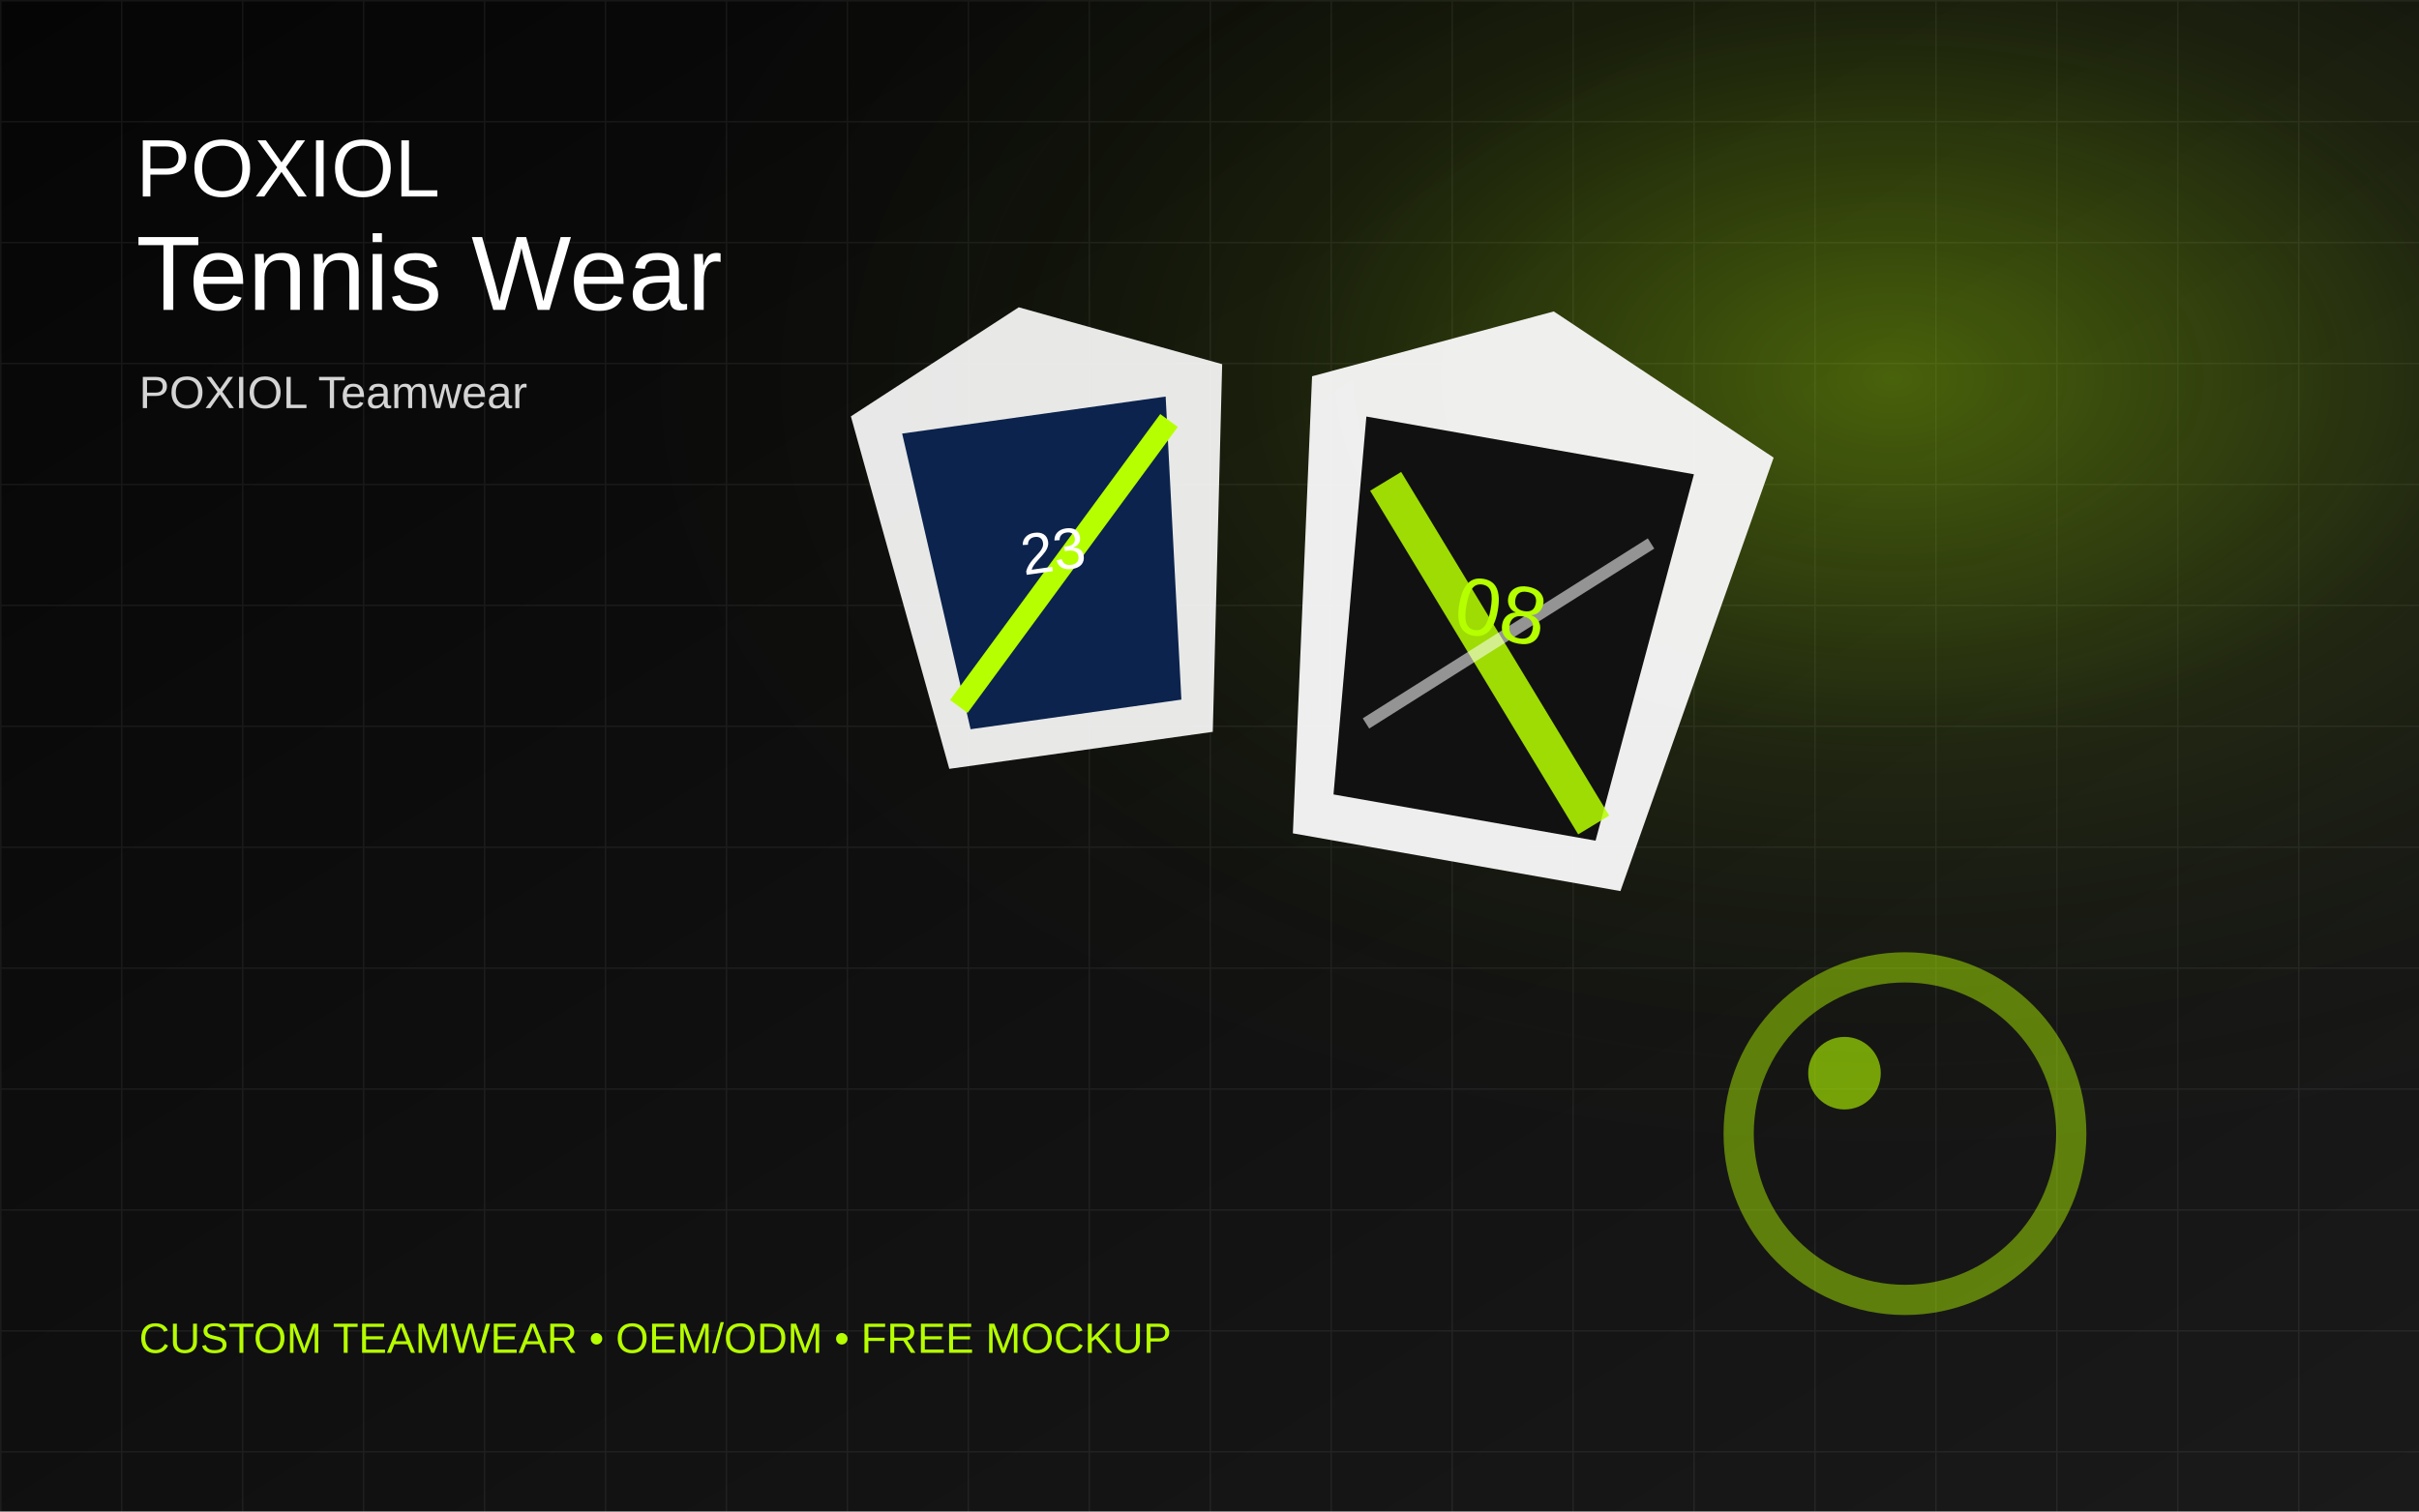
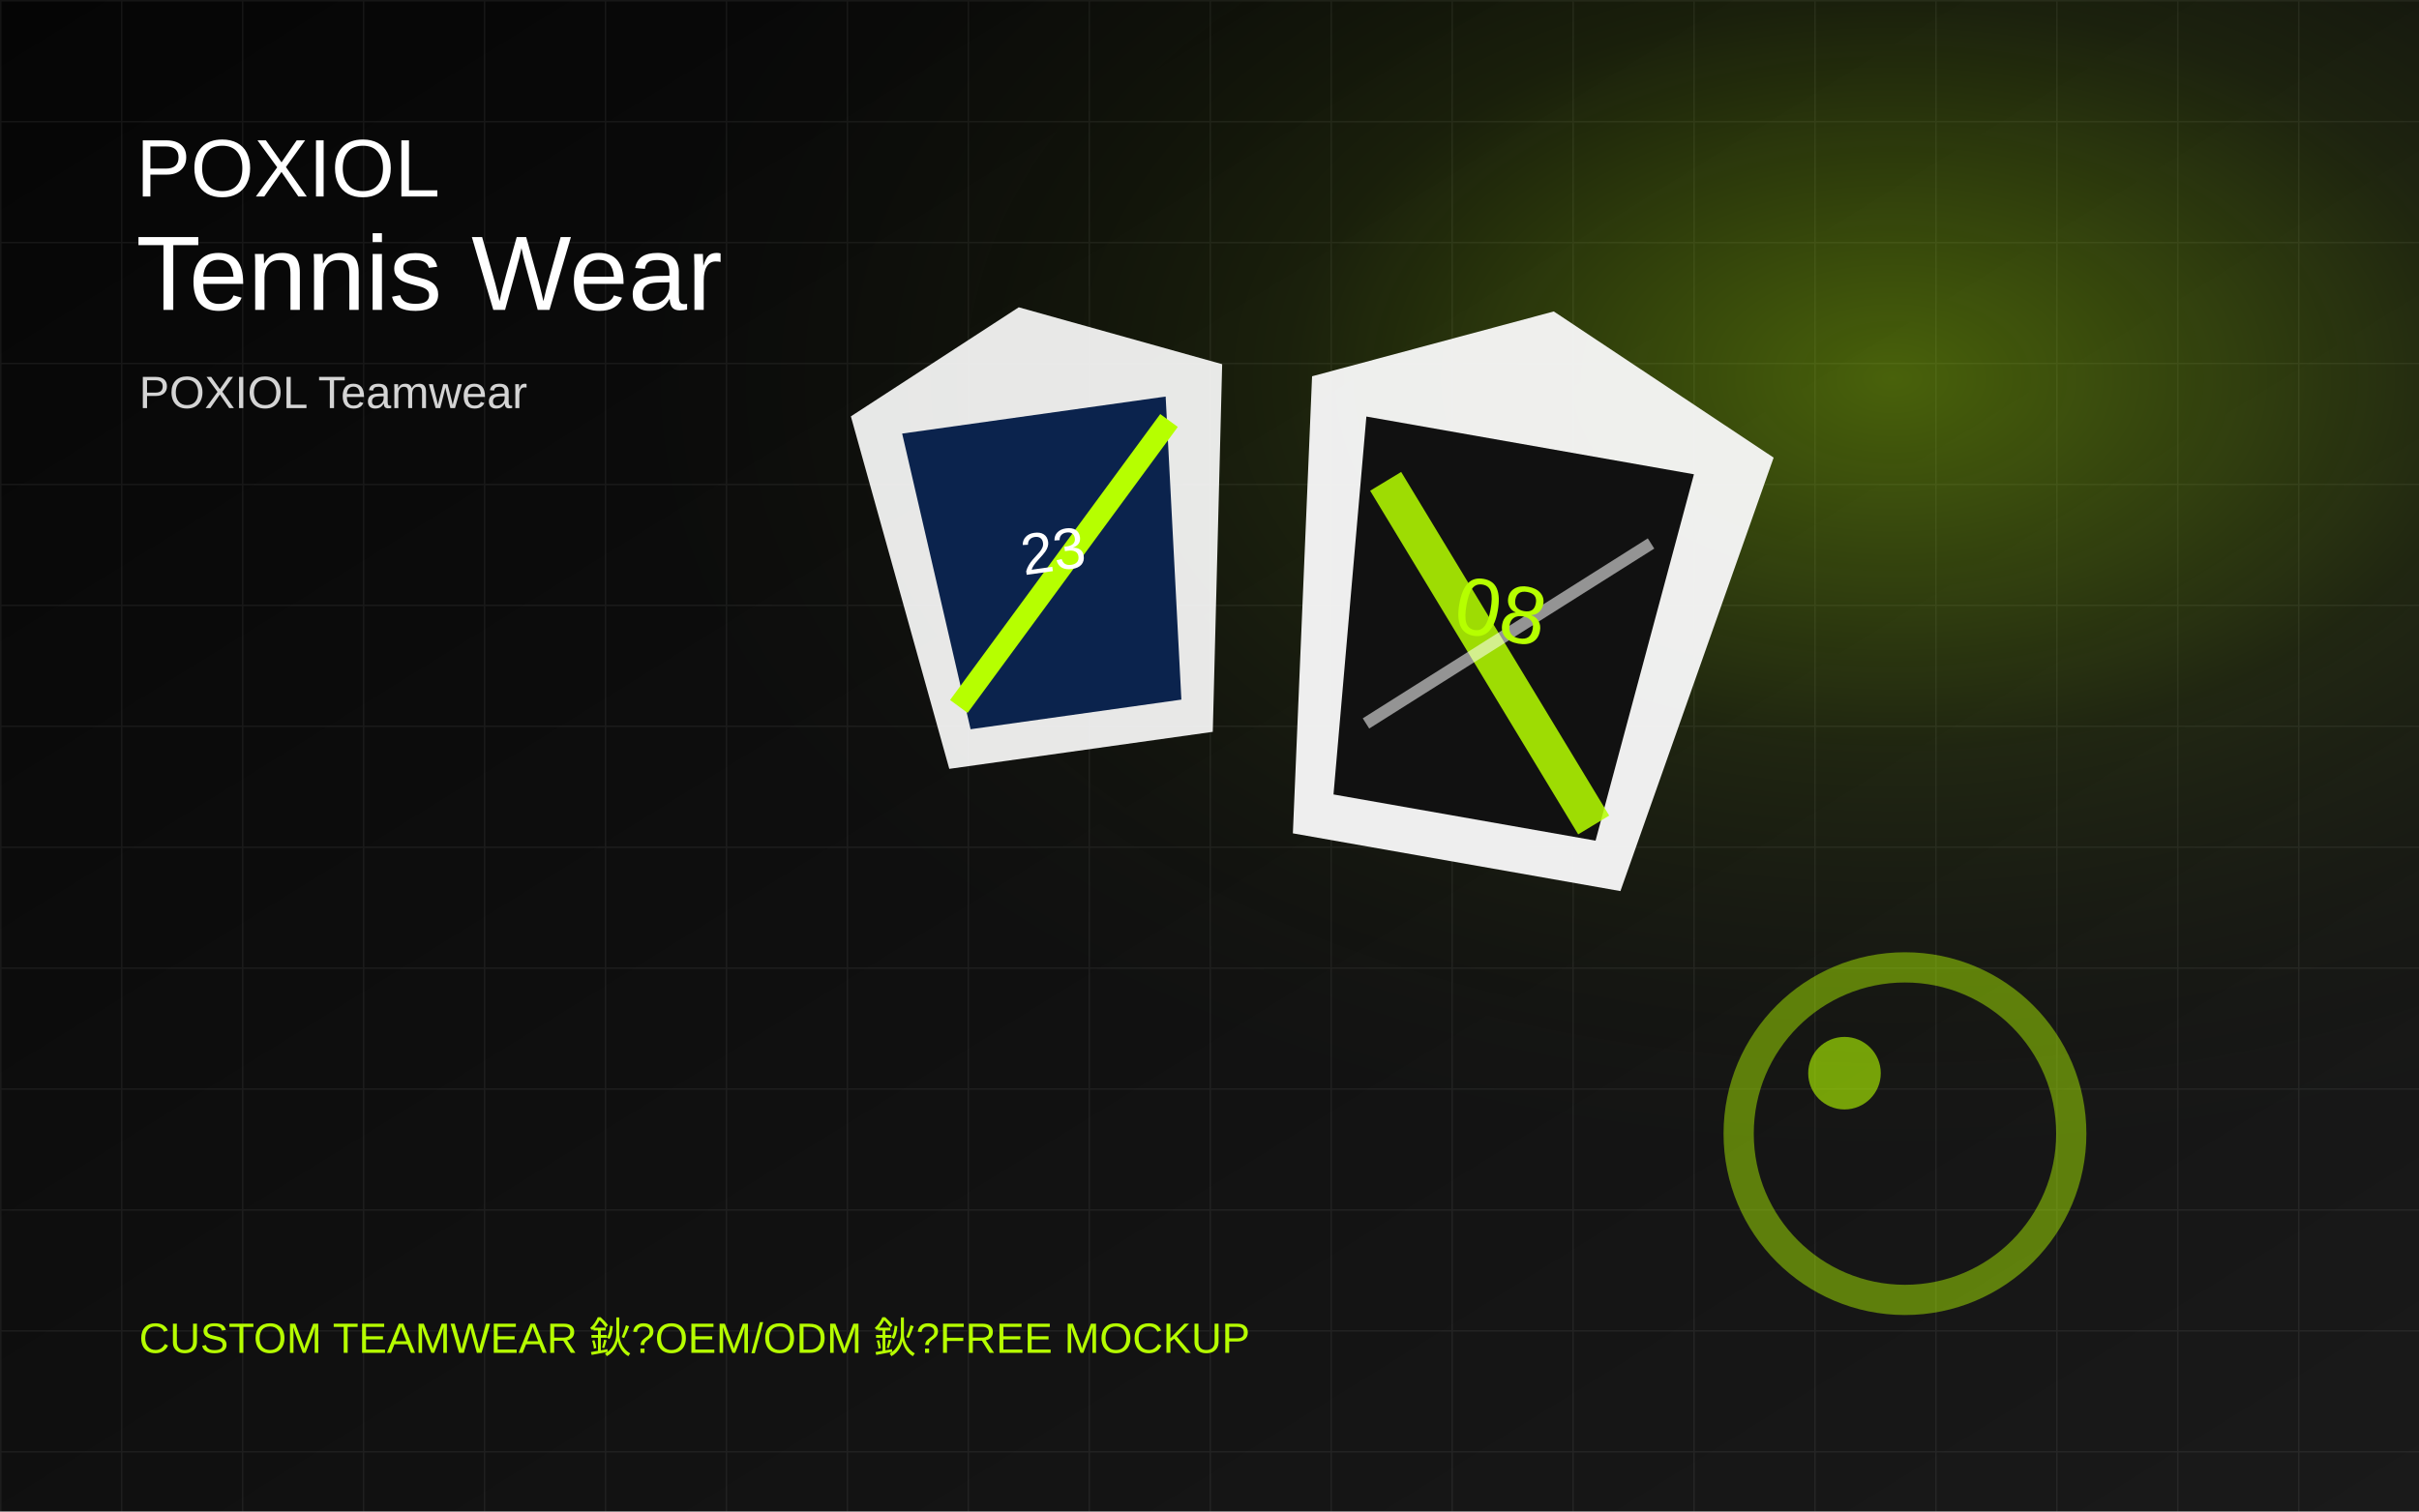
<svg xmlns="http://www.w3.org/2000/svg" width="1600" height="1000" viewBox="0 0 1600 1000">
  <defs>
    <linearGradient id="g" x1="0" y1="0" x2="1" y2="1">
      <stop offset="0" stop-color="#050505" />
      <stop offset="1" stop-color="#1A1A1A" />
    </linearGradient>
    <radialGradient id="r" cx="78%" cy="25%" r="55%">
      <stop offset="0" stop-color="#B6FF00" stop-opacity=".34" />
      <stop offset=".45" stop-color="#B6FF00" stop-opacity=".08" />
      <stop offset="1" stop-color="#050505" stop-opacity="0" />
    </radialGradient>
    <pattern id="grid" width="80" height="80" patternUnits="userSpaceOnUse">
      <path d="M80 0H0V80" fill="none" stroke="#ffffff" stroke-opacity=".06" stroke-width="2" />
    </pattern>
  </defs>
  <rect width="1600" height="1000" fill="url(#g)" />
  <rect width="1600" height="1000" fill="url(#grid)" />
  <rect width="1600" height="1000" fill="url(#r)" />
  <g transform="translate(880 180) rotate(10)">
    <path d="M150 0 L310 70 L260 370 L40 370 L0 70 Z" fill="#f7f7f7" opacity=".96" />
    <path d="M40 90 L260 90 L238 340 L62 340 Z" fill="#111" />
    <path d="M60 130 L235 330" stroke="#B6FF00" stroke-width="24" opacity=".85" />
    <path d="M75 290 L240 140" stroke="#fff" stroke-width="8" opacity=".55" />
    <text x="150" y="220" text-anchor="middle" font-family="Arial Black, Arial" font-size="54" fill="#B6FF00">08</text>
  </g>
  <g transform="translate(555 220) rotate(-8) scale(.8)">
    <path d="M150 0 L310 70 L260 370 L40 370 L0 70 Z" fill="#fff" opacity=".9" />
    <path d="M40 90 L260 90 L238 340 L62 340 Z" fill="#0b234d" />
    <path d="M55 320 L260 110" stroke="#B6FF00" stroke-width="18" />
    <text x="150" y="220" text-anchor="middle" font-family="Arial Black, Arial" font-size="48" fill="#fff">23</text>
  </g>
  <circle cx="1260" cy="750" r="110" fill="none" stroke="#B6FF00" stroke-width="20" opacity=".45" />
  <circle cx="1220" cy="710" r="24" fill="#B6FF00" opacity=".6" />
  <text x="90" y="130" font-family="Arial Black, Arial" font-size="54" fill="#fff">POXIOL</text>
  <text x="90" y="205" font-family="Arial Black, Arial" font-size="70" fill="#fff">Tennis Wear</text>
  <text x="92" y="270" font-family="Arial, sans-serif" font-size="30" fill="#d4d4d4">POXIOL Teamwear</text>
-   <text x="92" y="895" font-family="Arial Black, Arial" font-size="28" fill="#B6FF00">CUSTOM TEAMWEAR • OEM/ODM • FREE MOCKUP</text>
+   <text x="92" y="895" font-family="Arial Black, Arial" font-size="28" fill="#B6FF00">CUSTOM TEAMWEAR 鈥?OEM/ODM 鈥?FREE MOCKUP</text>
</svg>
